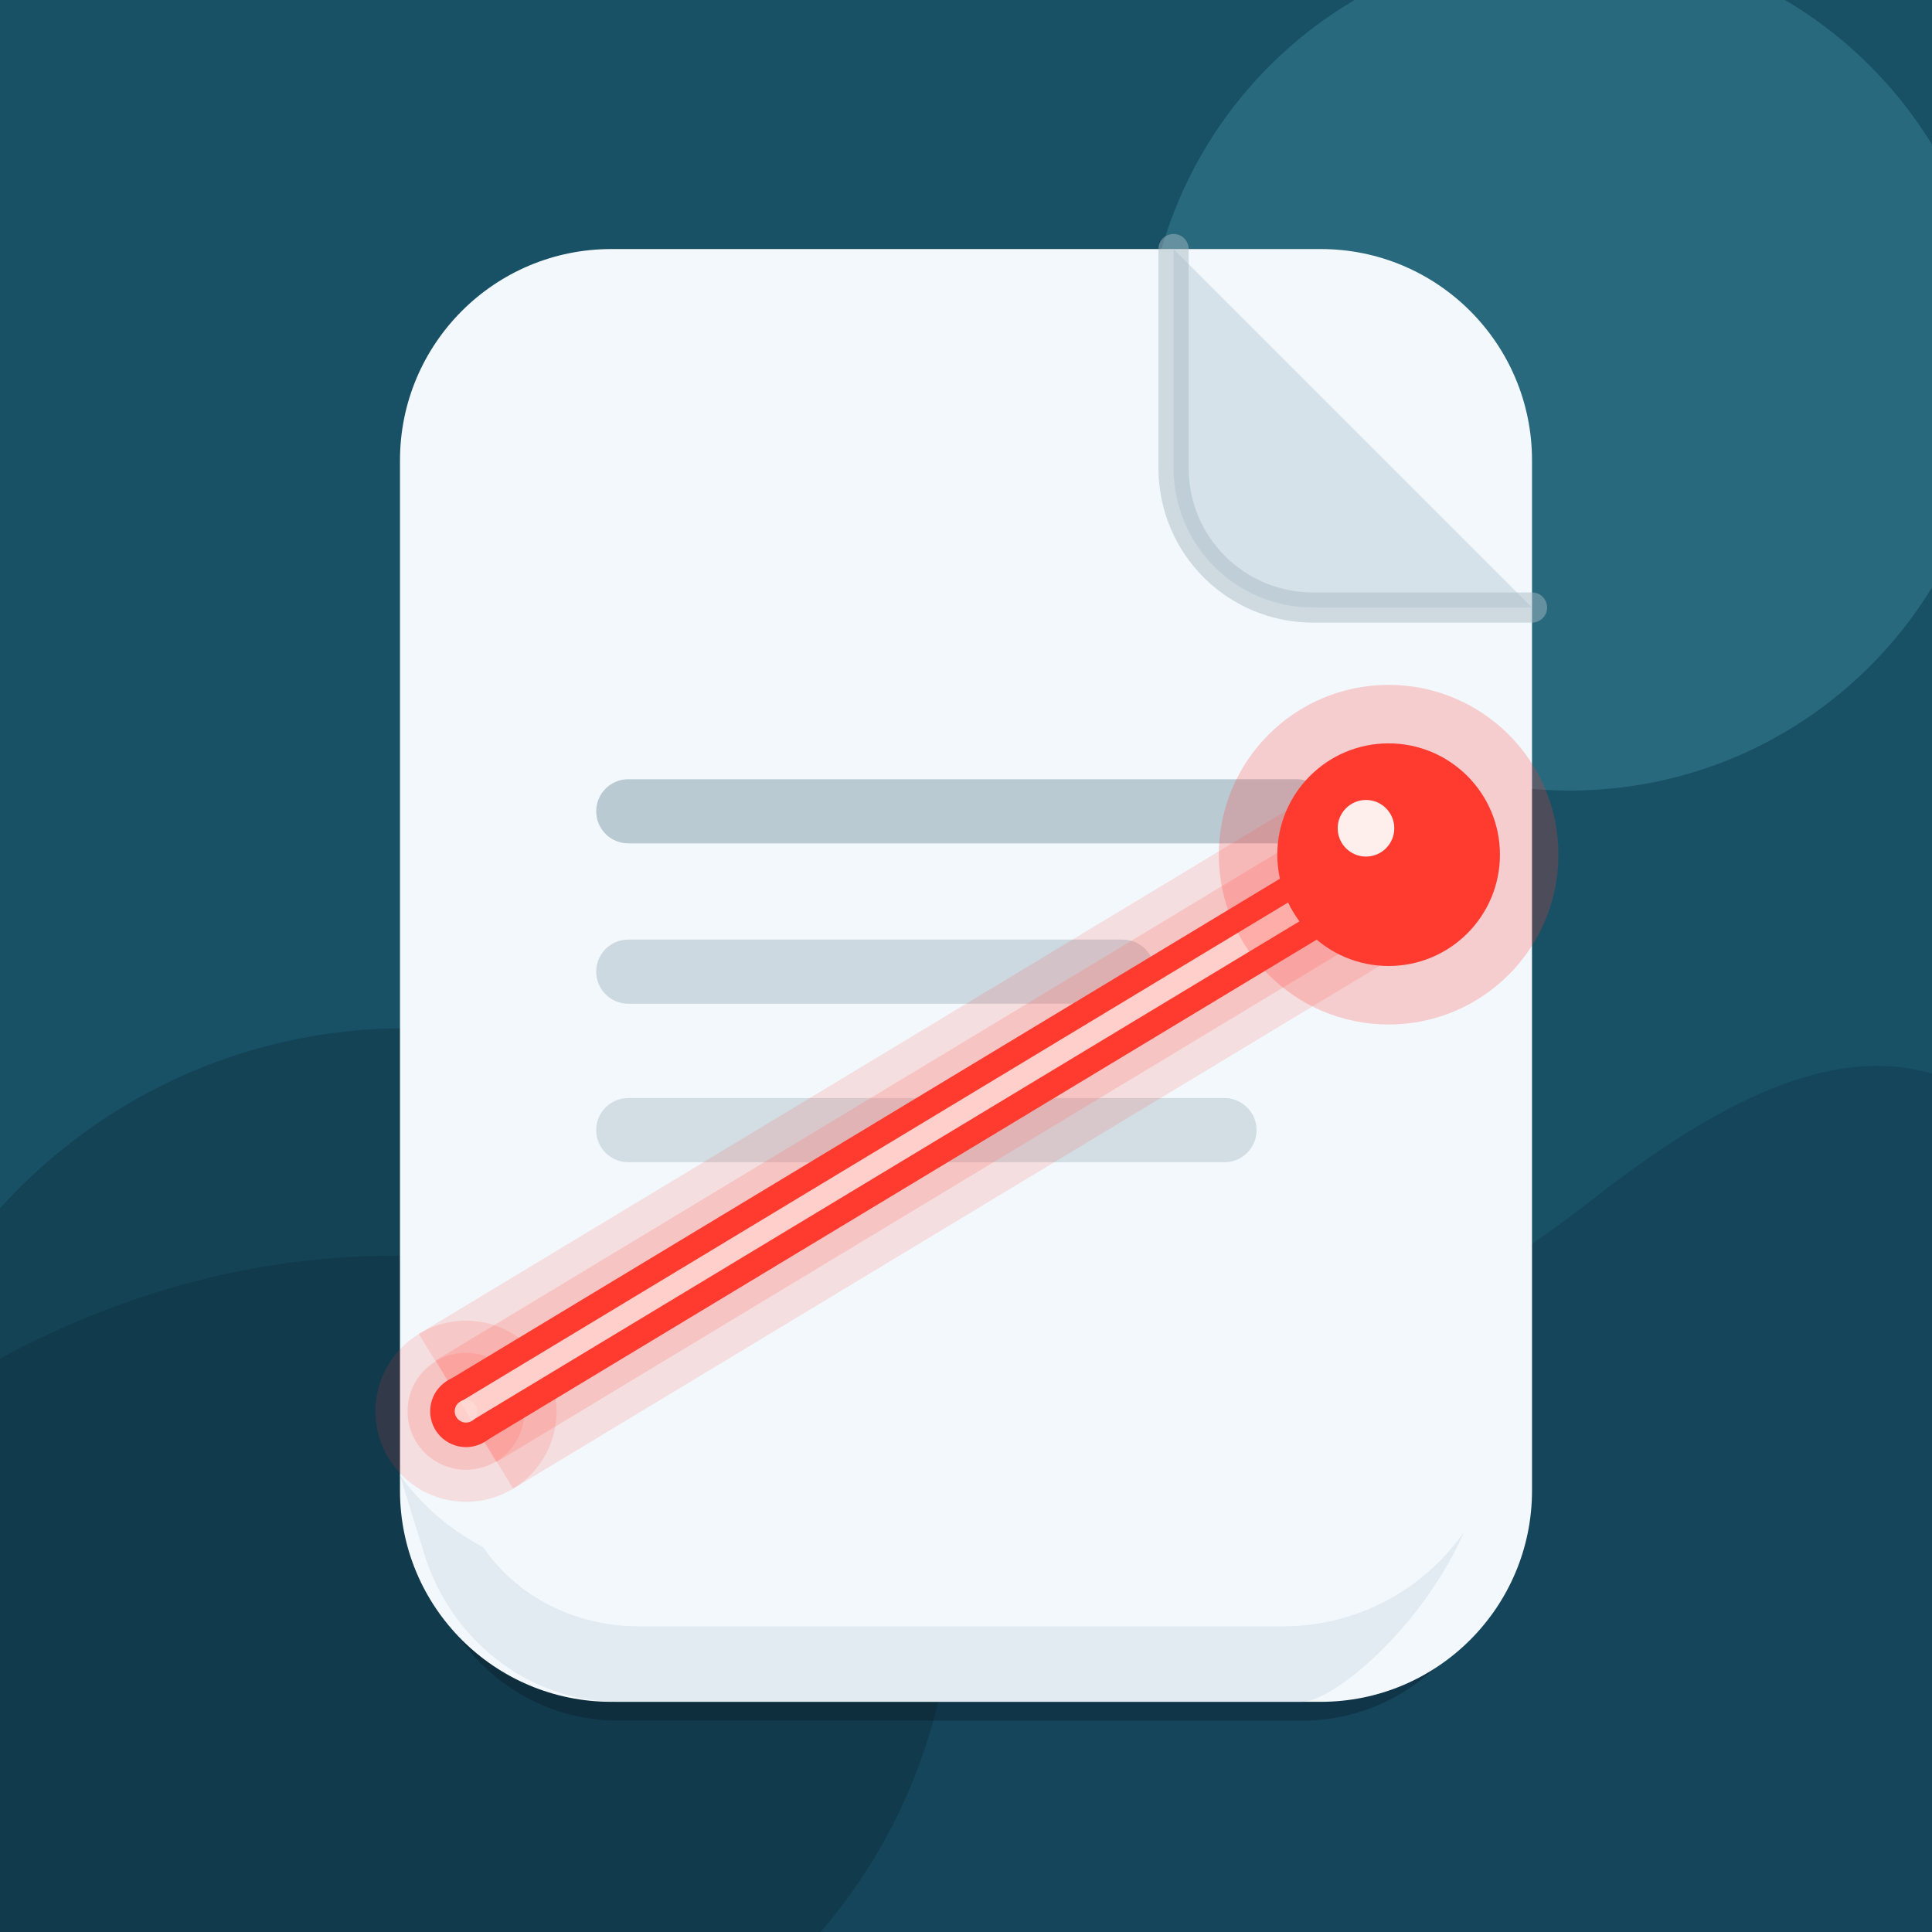
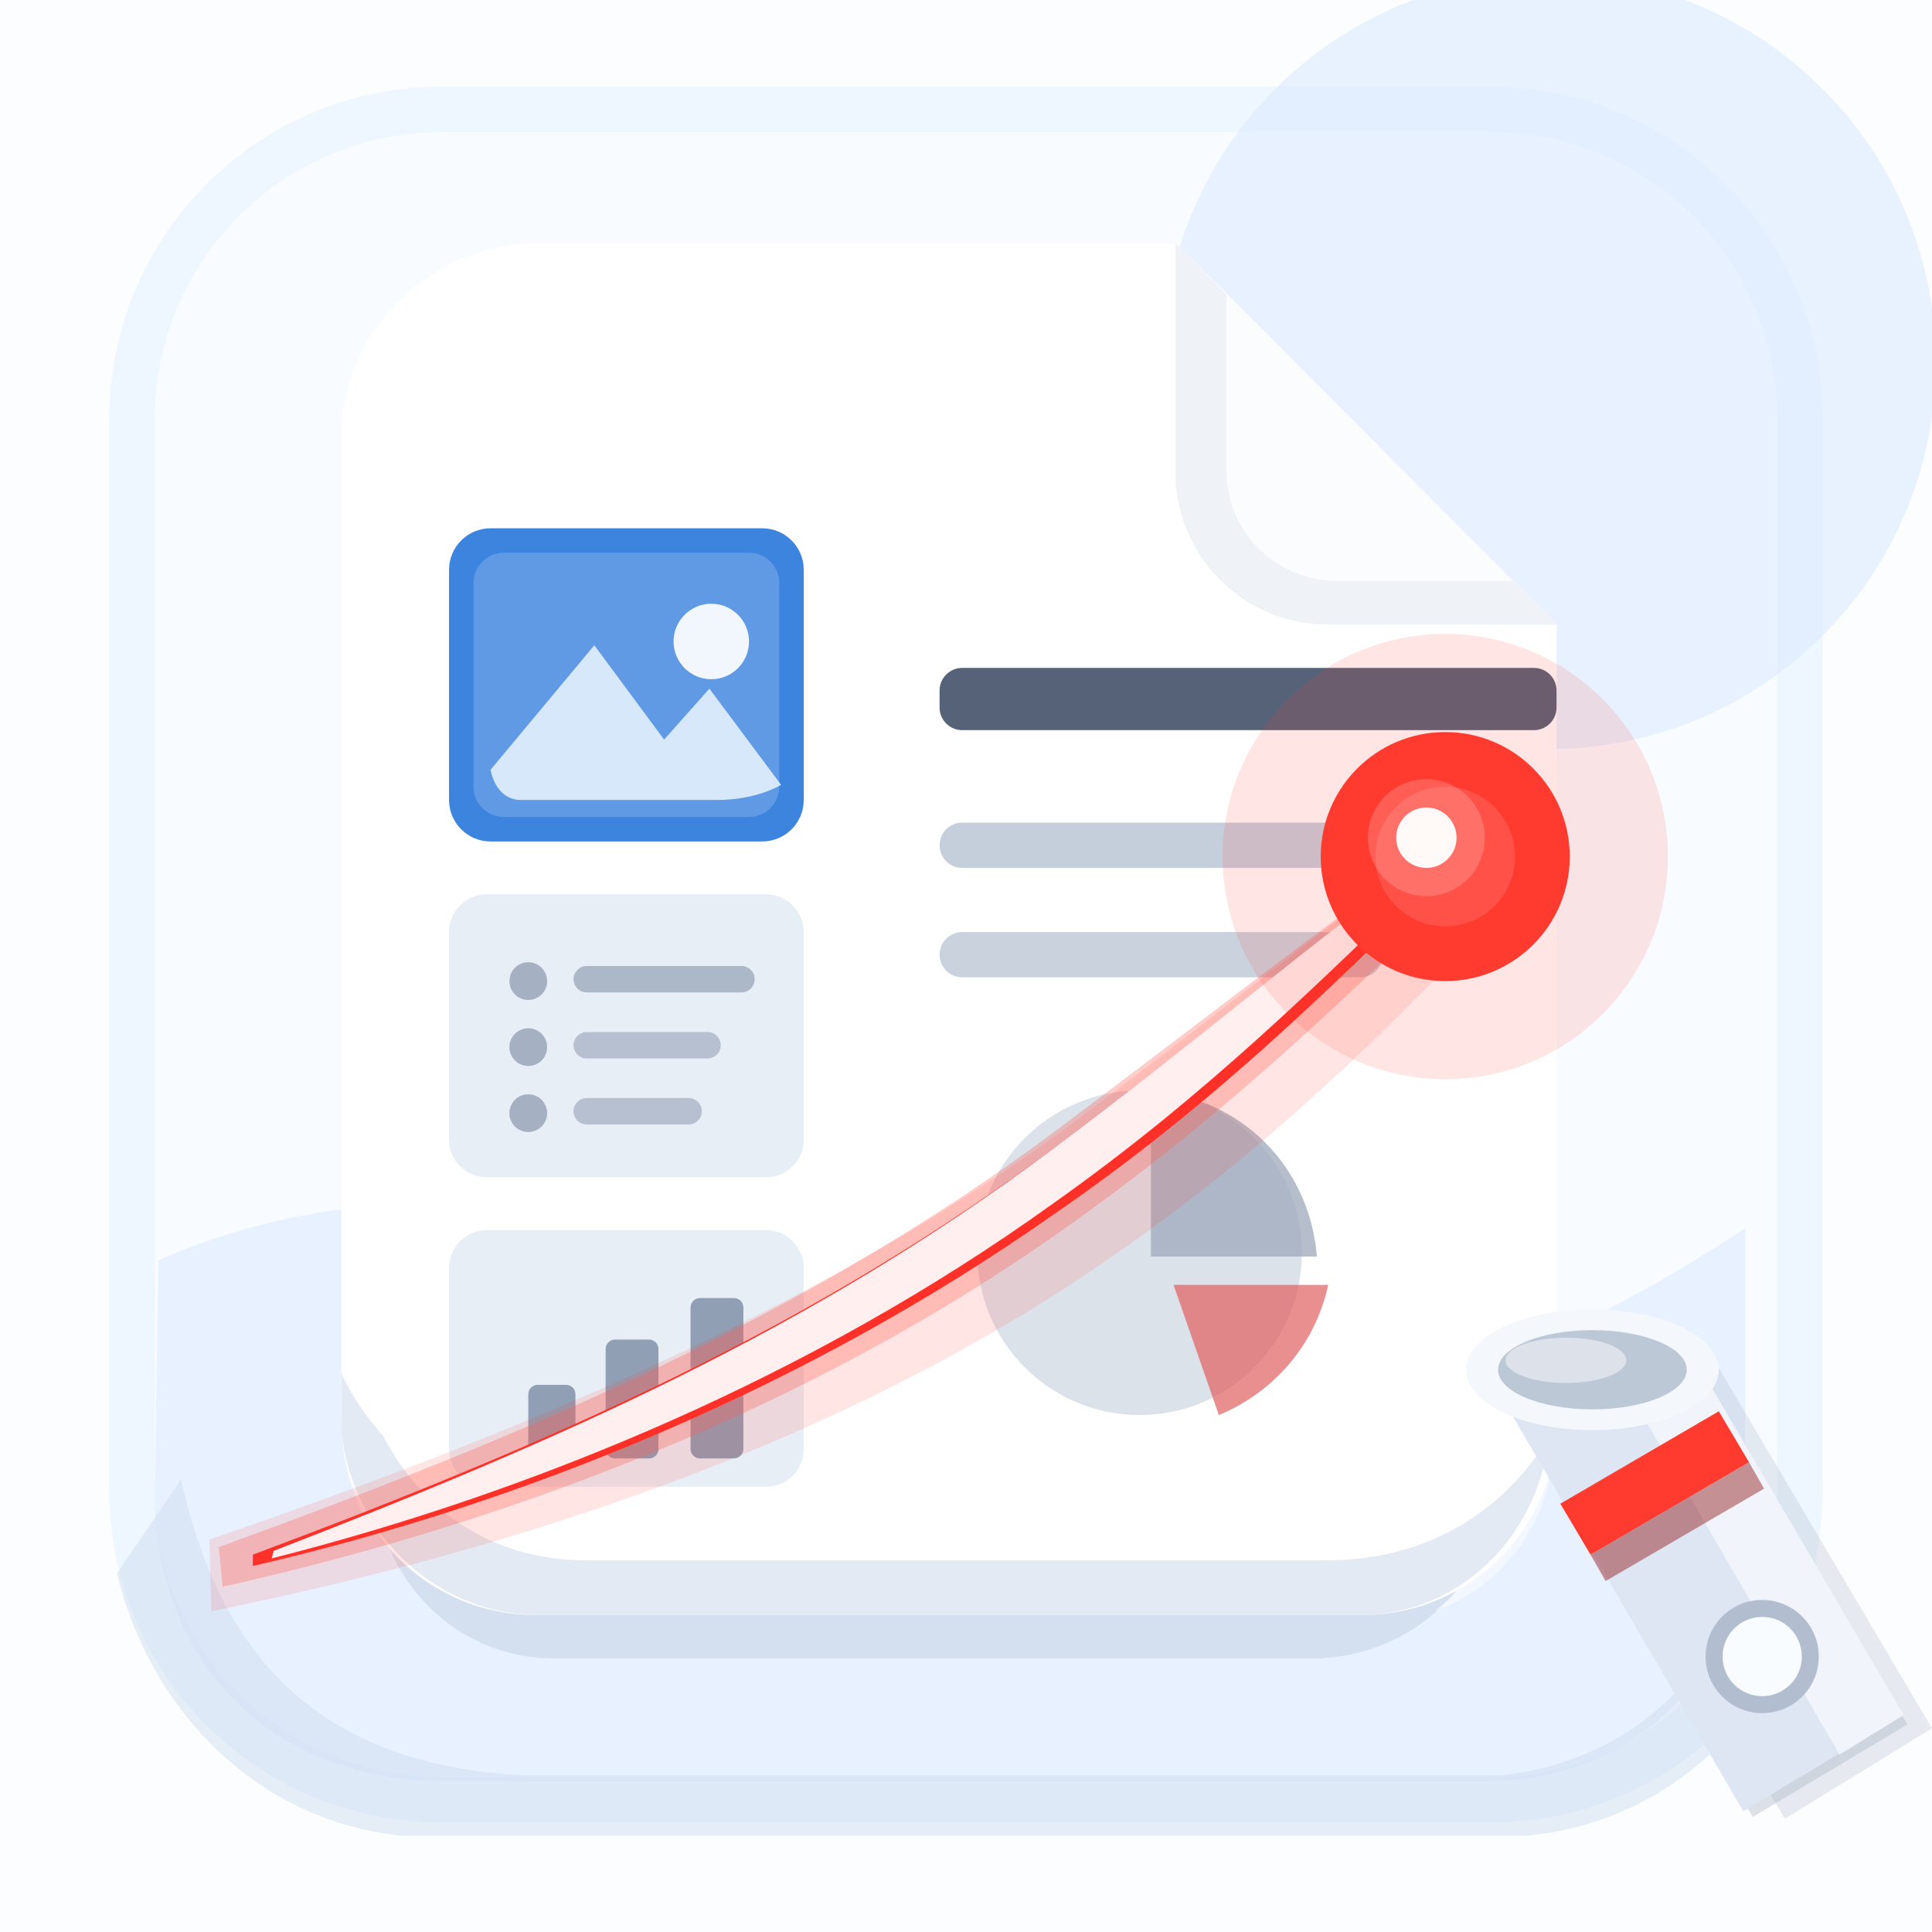
<svg xmlns="http://www.w3.org/2000/svg" viewBox="0 0 1024 1024">
-   <rect width="1024" height="1024" fill="#1B6075" />
-   <rect width="1024" height="1024" fill="#10263A" opacity="0.26" />
-   <circle cx="832" cy="194" r="225" fill="#7FE2F4" opacity="0.17" />
-   <circle cx="215" cy="835" r="290" fill="#071321" opacity="0.24" />
-   <path d="M0 720C138 646 280 650 430 716C566 776 705 744 845 635C919 577 976 555 1024 569V1024H0Z" fill="#071321" opacity="0.18" />
-   <path d="M352 163H624L793 332V809C793 866 747 912 690 912H328C271 912 225 866 225 809V280C225 215 287 163 352 163Z" fill="#07111F" opacity="0.30" />
-   <rect x="212" y="132" width="600" height="770" rx="112" fill="#F3F8FC" />
-   <path d="M622 132L812 322H696C655 322 622 289 622 248V132Z" fill="#D6E2E9" />
-   <path d="M622 132V248C622 289 655 322 696 322H812" fill="none" stroke="#A7B9C3" stroke-width="16" stroke-linecap="round" stroke-linejoin="round" opacity="0.48" />
-   <path d="M256 820C274 846 304 862 339 862H680C720 862 755 842 776 812C753 864 706 902 690 902H328C280 902 239 869 225 824L212 782C223 797 237 810 256 820Z" fill="#D3E0E7" opacity="0.56" />
-   <rect x="316" y="413" width="388" height="34" rx="17" fill="#B9CAD3" />
-   <rect x="316" y="498" width="296" height="34" rx="17" fill="#CCD9E0" />
-   <rect x="316" y="582" width="350" height="34" rx="17" fill="#D2DEE4" />
-   <path d="M272 789L761 494L711 412L222 707Z" fill="#FF3B30" opacity="0.14" />
-   <circle cx="247" cy="748" r="48" fill="#FF3B30" opacity="0.14" />
-   <circle cx="736" cy="453" r="48" fill="#FF3B30" opacity="0.14" />
-   <path d="M263 775L752 480L720 426L231 721Z" fill="#FF6B61" opacity="0.22" />
-   <circle cx="247" cy="748" r="31" fill="#FF6B61" opacity="0.22" />
-   <circle cx="736" cy="453" r="31" fill="#FF6B61" opacity="0.22" />
-   <path d="M257 764L746 469L726 437L237 732Z" fill="#FF3B30" />
-   <circle cx="247" cy="748" r="19" fill="#FF3B30" />
-   <circle cx="736" cy="453" r="19" fill="#FF3B30" />
-   <path d="M250 753L739 458L733 448L244 743Z" fill="#FFD9D4" opacity="0.94" />
-   <circle cx="247" cy="748" r="6" fill="#FFD9D4" opacity="0.94" />
-   <circle cx="736" cy="453" r="6" fill="#FFD9D4" opacity="0.94" />
-   <circle cx="736" cy="453" r="90" fill="#FF3B30" opacity="0.23" />
-   <circle cx="736" cy="453" r="59" fill="#FF3B30" />
-   <circle cx="724" cy="439" r="15" fill="#FFF7F4" opacity="0.96" />
+   <rect width="1024" height="1024" fill="#FBFDFF" />
+   <rect x="58" y="46" width="908" height="920" rx="176" fill="#EEF6FF" />
+   <rect x="82" y="70" width="860" height="872" rx="152" fill="#FAFCFF" opacity="0.82" />
+   <path d="M84 668C199 617 348 630 491 700C635 771 763 758 925 651V808C925 886 866 944 789 944H235C144 944 82 881 82 792Z" fill="#DCEBFF" opacity="0.58" />
+   <circle cx="821" cy="192" r="205" fill="#DBEAFF" opacity="0.58" />
+   <path d="M96 784C119 890 181 936 278 941H795C862 934 913 890 931 815L956 843C940 914 881 967 808 973H214C138 966 80 908 62 834Z" fill="#CBD9ED" opacity="0.46" />
+   <path d="M253 161H611L793 343V784C793 837 749 879 695 879H294C239 879 198 834 198 779V225C198 188 218 164 253 161Z" fill="#8EA0B8" opacity="0.22" />
+   <path d="M227 187H625L796 358V781C796 811 783 837 760 854C802 839 825 801 825 753V331L623 129H282C226 131 181 176 181 232V753C181 773 186 793 196 810C187 706 187 467 190 239C190 213 205 193 227 187Z" fill="#FFFFFF" opacity="0.46" />
+   <g>
+     <path d="M282 129H623L825 331V753C825 810 779 856 722 856H284C227 856 181 810 181 753V232C181 176 226 131 282 129Z" fill="#FFFFFF" />
+     <path d="M203 761C225 803 263 827 311 827H703C759 827 798 799 821 762C815 815 773 856 721 856H286C232 856 187 814 181 759L181 728C187 741 195 752 203 761Z" fill="#E3EAF4" />
+     <path d="M623 129V250C623 294 659 331 704 331H825L623 129Z" fill="#F7FAFE" />
+     <path d="M623 129V250C623 294 659 331 704 331H825L802 308H710C676 308 650 282 650 249V156Z" fill="#AEBACC" opacity="0.3" />
+     <path d="M653 158L825 331H704C660 331 623 294 623 250V129Z" fill="#FFFFFF" opacity="0.48" />
+   </g>
+   <g>
+     <rect x="238" y="280" width="188" height="166" rx="22" fill="#3D84DF" />
+     <rect x="251" y="293" width="162" height="140" rx="16" fill="#FFFFFF" opacity="0.18" />
+     <circle cx="377" cy="340" r="20" fill="#F8FBFF" opacity="0.96" />
+     <path d="M260 408L315 342L352 392L376 365L414 416C405 421 393 424 380 424H276C268 424 262 418 260 408Z" fill="#EAF4FF" opacity="0.86" />
+   </g>
+   <g opacity="0.96">
+     <rect x="238" y="474" width="188" height="150" rx="20" fill="#E7EDF6" />
+     <circle cx="280" cy="520" r="10" fill="#A1ADC0" />
+     <rect x="304" y="512" width="96" height="14" rx="7" fill="#A9B4C6" />
+     <circle cx="280" cy="555" r="10" fill="#A1ADC0" />
+     <rect x="304" y="547" width="78" height="14" rx="7" fill="#B4BDCE" />
+     <circle cx="280" cy="590" r="10" fill="#A1ADC0" />
+     <rect x="304" y="582" width="68" height="14" rx="7" fill="#B4BDCE" />
+   </g>
+   <g opacity="0.95">
+     <rect x="238" y="652" width="188" height="136" rx="20" fill="#E7EDF6" />
+     <rect x="280" y="734" width="25" height="39" rx="5" fill="#8B9AAF" />
+     <rect x="321" y="710" width="28" height="63" rx="5" fill="#8B9AAF" />
+     <rect x="366" y="688" width="28" height="85" rx="5" fill="#8B9AAF" />
+   </g>
+   <rect x="498" y="354" width="327" height="33" rx="12" fill="#556277" />
+   <rect x="498" y="436" width="290" height="24" rx="12" fill="#C5CEDB" />
+   <rect x="498" y="494" width="235" height="24" rx="12" fill="#CAD2DE" />
+   <circle cx="604" cy="664" r="86" fill="#C6D0DD" opacity="0.62" />
+   <path d="M610 578C658 582 694 618 698 666H610Z" fill="#9FAABC" opacity="0.76" />
+   <path d="M622 681H704C697 713 675 738 646 750Z" fill="#E15F5F" opacity="0.7" />
+   <path d="M111 816C259 765 434 697 577 589C646 537 699 494 757 452L790 488C721 562 652 626 564 683C428 771 265 823 112 854Z" fill="#FF3B30" opacity="0.13" />
+   <path d="M116 820C278 761 426 699 560 599C640 539 697 494 757 452L772 472C710 532 647 593 563 652C429 747 270 807 118 841Z" fill="#FF5D52" opacity="0.32" />
+   <path d="M134 824C292 765 431 704 562 606C642 546 700 496 758 454L766 464C702 527 641 587 558 644C427 736 277 797 134 830Z" fill="#FF3028" />
+   <path d="M145 822C295 764 430 705 558 609C637 550 698 497 757 455L761 461C700 520 640 580 558 638C430 730 282 791 144 826Z" fill="#FFFFFF" opacity="0.92" />
+   <circle cx="766" cy="454" r="118" fill="#FF3B30" opacity="0.13" />
+   <circle cx="766" cy="454" r="66" fill="#FF3B30" />
+   <circle cx="766" cy="454" r="37" fill="#FF5A52" opacity="0.7" />
+   <circle cx="756" cy="444" r="16" fill="#FFF9F7" />
+   <circle cx="756" cy="444" r="31" fill="#FFFFFF" opacity="0.18" />
+   <path d="M828 767L908 720L1024 916L946 964Z" fill="#93A2B5" opacity="0.2" />
+   <g>
+     <path d="M807 755L889 707L1011 914L929 963Z" fill="#A9B4C3" opacity="0.38" />
+     <path d="M802 751L887 701L1009 909L924 960Z" fill="#DDE6F2" />
+     <path d="M854 720L887 701L1009 909L975 930L856 725Z" fill="#F8FBFF" opacity="0.72" />
+     <path d="M827 797L911 748L927 775L843 824Z" fill="#FF3B30" />
+     <path d="M843 824L927 775L935 789L851 838Z" fill="#911313" opacity="0.45" />
+     <ellipse cx="844" cy="726" rx="67" ry="32" fill="#F4F7FB" />
+     <ellipse cx="844" cy="726" rx="50" ry="21" fill="#BDC8D6" />
+     <ellipse cx="830" cy="721" rx="32" ry="12" fill="#FFFFFF" opacity="0.48" />
+     <circle cx="934" cy="878" r="30" fill="#B2BECF" />
+     <circle cx="934" cy="878" r="21" fill="#F9FCFF" />
+   </g>
</svg>
